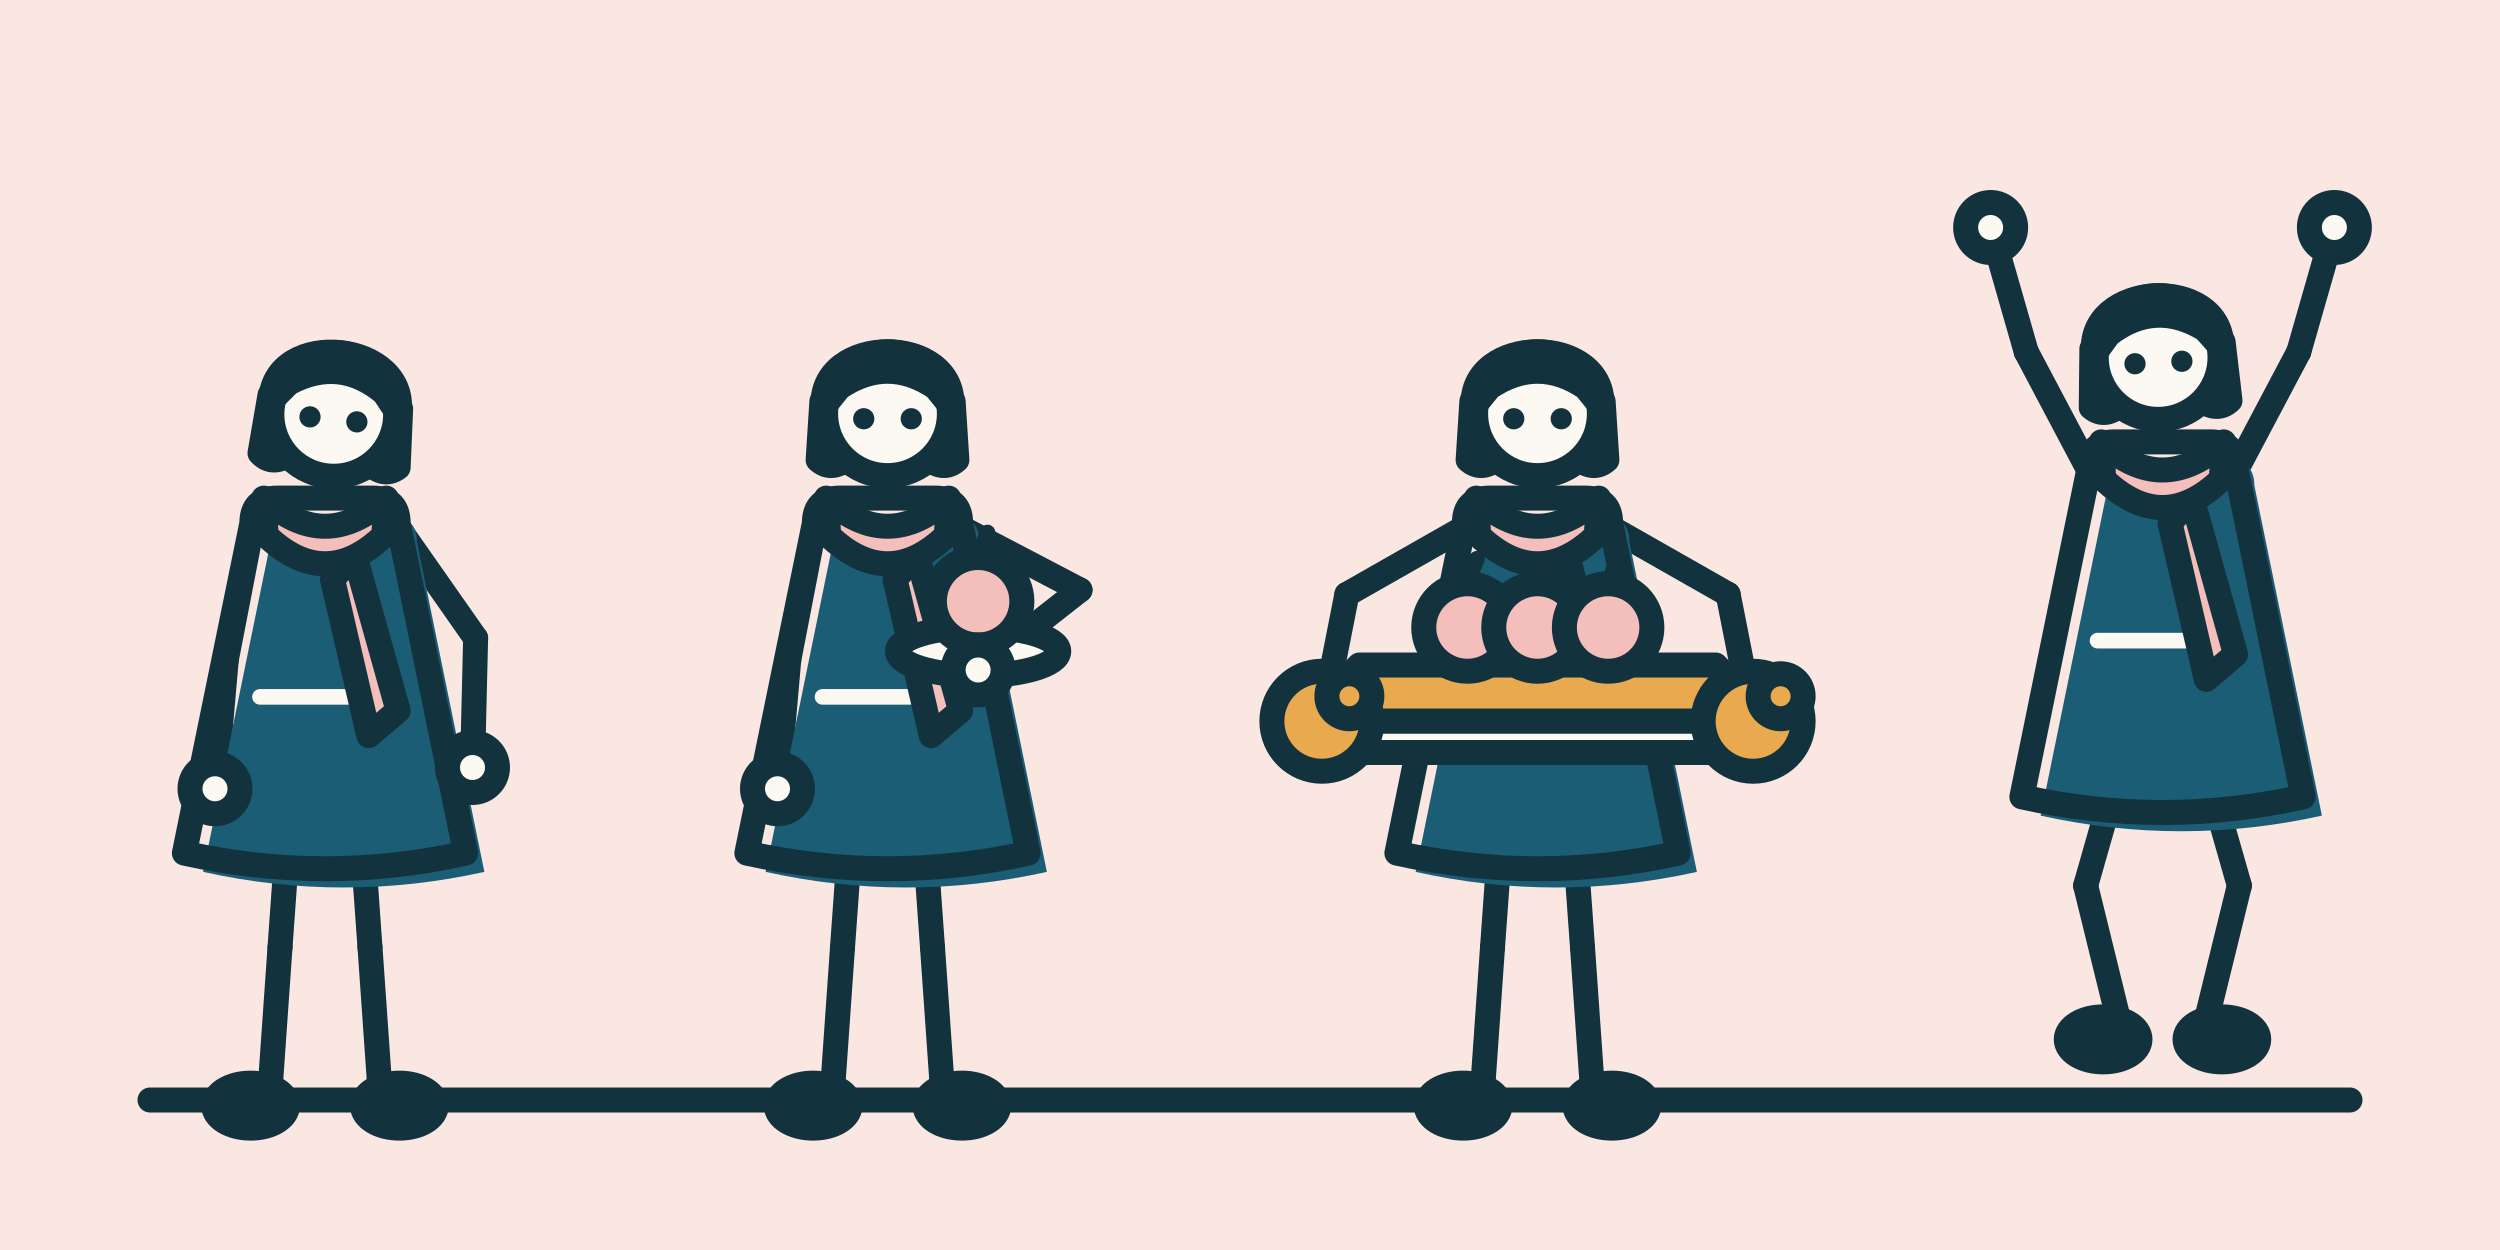
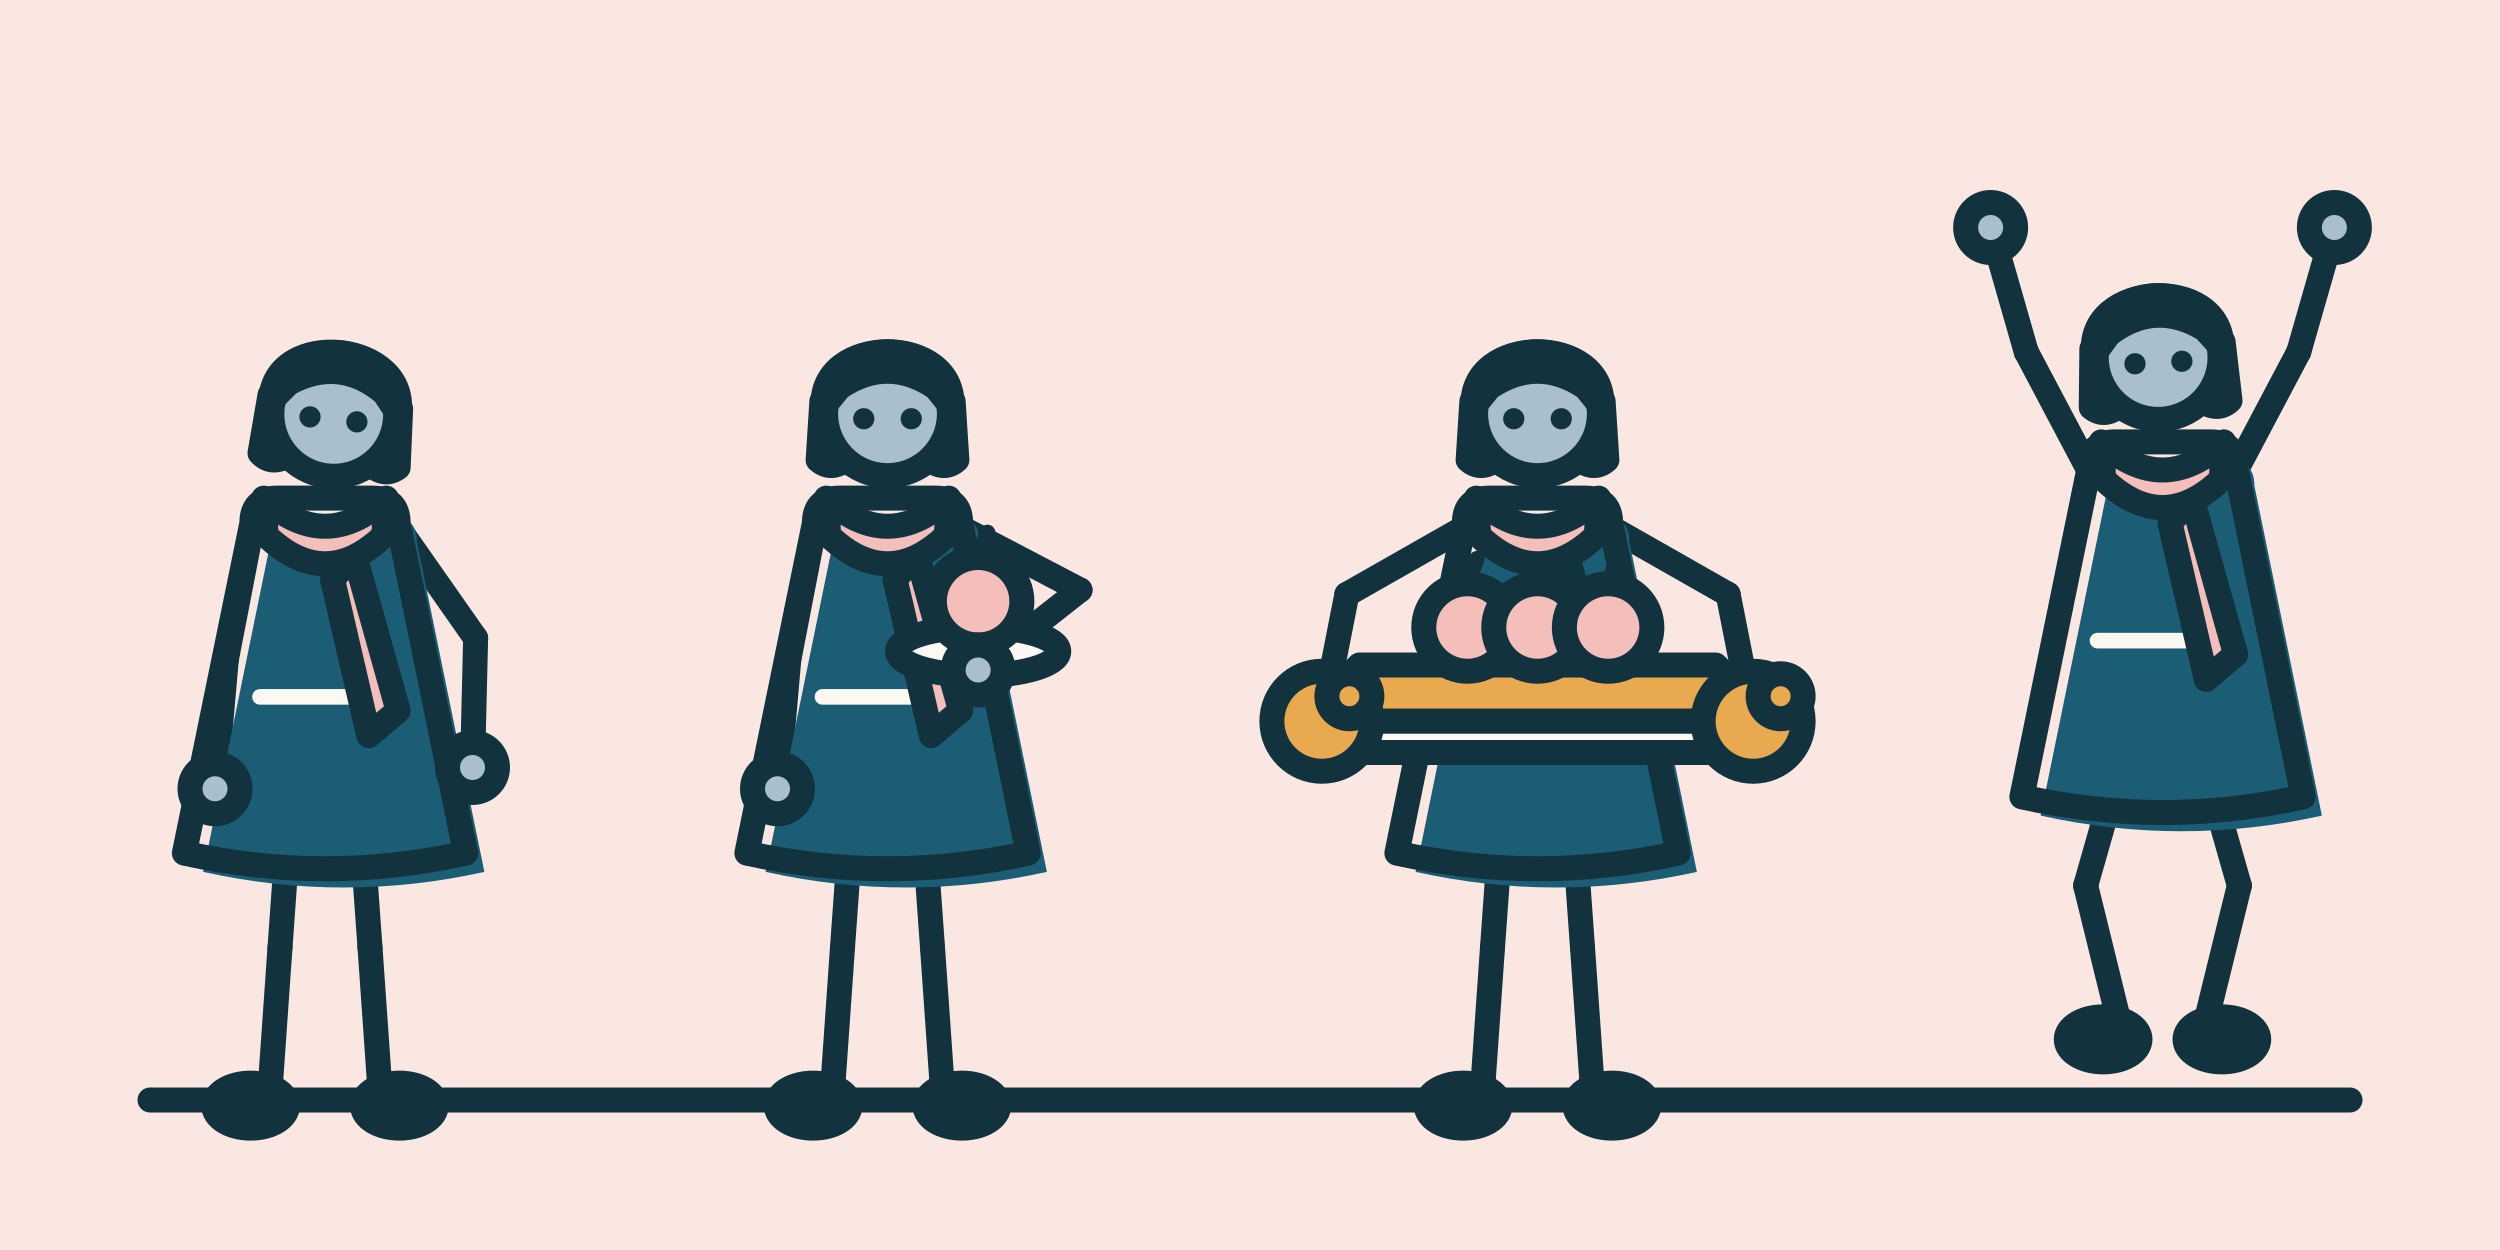
<svg xmlns="http://www.w3.org/2000/svg" width="1200" height="600" viewBox="0 0 400 200">
  <rect width="400" height="200" fill="#FAE7E2" />
  <g stroke="#12323D" stroke-linecap="round" stroke-linejoin="round">
    <path d="M24 176H376" fill="none" stroke-width="4" />
    <path d="M43.2 63.2L41.6 72.5Q43.6 74.7 46.6 72.5L46.7 63.6ZM64.1 65.4L63.7 74.8Q61.3 76.6 58.8 73.8L60.5 65Z" fill="#12323D" stroke-width="4" />
    <path d="M46.6 126.5L44.8 151.6" fill="none" stroke-width="4" />
    <path d="M44.8 151.6L43.1 175.9" fill="none" stroke-width="4" />
    <ellipse cx="40.1" cy="176.9" rx="5.9" ry="3.6" fill="#12323D" stroke-width="4" />
    <path d="M57.4 126.5L59.2 151.6" fill="none" stroke-width="4" />
    <path d="M59.2 151.6L60.9 175.9" fill="none" stroke-width="4" />
    <ellipse cx="63.9" cy="176.9" rx="5.9" ry="3.6" fill="#12323D" stroke-width="4" />
    <path d="M40.3 84.4L36.2 105.6" fill="none" stroke-width="4" />
    <path d="M36.2 105.6L34.4 126.2" fill="none" stroke-width="4" />
    <path d="M63.7 84.4L76.1 102.1" fill="none" stroke-width="4" />
    <path d="M76.1 102.1L75.6 122.8" fill="none" stroke-width="4" />
    <path d="M43.3 86.7Q43.3 82.7 47.3 82.7L62.7 82.7Q66.7 82.7 66.7 86.7L77.5 139.5Q55 144.5 32.5 139.5Z" fill="#1A5D74" stroke="none" />
    <path d="M40.3 83.7Q40.3 79.7 44.3 79.7L59.7 79.7Q63.7 79.7 63.7 83.7L74.5 136.5Q52 141.5 29.5 136.5Z" fill="none" stroke-width="4" />
    <path d="M41.6 111.5L62.4 111.5" fill="none" stroke="#FCF8F2" stroke-width="2.5" />
    <path d="M56.7 88.7L63.7 113.7L59 117.7L53.2 92.7Z" fill="#F4BEBB" stroke-width="4" />
    <path d="M42.2 79.7Q52 88.7 61.8 79.7L61.4 85.7Q52 94.7 42.6 85.7Z" fill="#F4BEBB" stroke-width="4" />
-     <circle cx="34.4" cy="126.2" r="4" fill="#FCF8F2" stroke-width="4" />
-     <circle cx="75.6" cy="122.8" r="4" fill="#FCF8F2" stroke-width="4" />
-     <circle cx="53.4" cy="66.3" r="9.9" fill="#FCF8F2" stroke-width="4" />
+     <circle cx="34.4" cy="126.2" r="4" fill="#A9BFCB" stroke-width="4" />
+     <circle cx="75.6" cy="122.8" r="4" fill="#A9BFCB" stroke-width="4" />
+     <circle cx="53.4" cy="66.3" r="9.9" fill="#A9BFCB" stroke-width="4" />
    <path d="M43.3 64.2C43.7 52.3 65.8 54.6 63.8 66.4L61.5 62.9Q54.4 56.9 46.2 61.3Z" fill="#12323D" stroke-width="4" />
    <circle cx="49.6" cy="66.7" r="1.7" fill="#12323D" stroke="none" />
    <circle cx="57.1" cy="67.5" r="1.7" fill="#12323D" stroke="none" />
    <path d="M131.5 64.2L130.9 73.6Q133.1 75.6 135.9 73.1L135.1 64.2ZM152.5 64.2L153.1 73.6Q150.9 75.6 148.1 73.1L148.9 64.2Z" fill="#12323D" stroke-width="4" />
    <path d="M136.6 126.5L134.8 151.6" fill="none" stroke-width="4" />
    <path d="M134.8 151.6L133.1 175.9" fill="none" stroke-width="4" />
    <ellipse cx="130.1" cy="176.9" rx="5.9" ry="3.6" fill="#12323D" stroke-width="4" />
    <path d="M147.4 126.5L149.2 151.6" fill="none" stroke-width="4" />
    <path d="M149.2 151.6L150.9 175.9" fill="none" stroke-width="4" />
    <ellipse cx="153.9" cy="176.9" rx="5.9" ry="3.6" fill="#12323D" stroke-width="4" />
    <path d="M130.3 84.4L126.2 105.6" fill="none" stroke-width="4" />
    <path d="M126.2 105.6L124.4 126.2" fill="none" stroke-width="4" />
    <path d="M153.7 84.4L172.8 94.4" fill="none" stroke-width="4" />
    <path d="M172.8 94.4L156.5 107.2" fill="none" stroke-width="4" />
    <path d="M133.3 86.7Q133.3 82.7 137.3 82.7L152.7 82.7Q156.7 82.7 156.7 86.7L167.5 139.5Q145 144.5 122.5 139.5Z" fill="#1A5D74" stroke="none" />
    <path d="M130.3 83.7Q130.3 79.7 134.3 79.7L149.7 79.7Q153.7 79.7 153.7 83.7L164.5 136.5Q142 141.5 119.5 136.5Z" fill="none" stroke-width="4" />
    <path d="M131.6 111.5L152.4 111.5" fill="none" stroke="#FCF8F2" stroke-width="2.5" />
    <path d="M146.7 88.7L153.7 113.7L149 117.7L143.2 92.7Z" fill="#F4BEBB" stroke-width="4" />
    <path d="M132.2 79.7Q142 88.7 151.8 79.7L151.4 85.7Q142 94.7 132.6 85.7Z" fill="#F4BEBB" stroke-width="4" />
    <ellipse cx="156.5" cy="104.2" rx="12.9" ry="3.9" fill="#FCF8F2" stroke-width="4" />
    <circle cx="156.5" cy="96.2" r="7" fill="#F4BEBB" stroke-width="4" />
    <path d="M156.5 89.2L158 85.2" fill="none" stroke-width="2.5" />
-     <circle cx="124.4" cy="126.2" r="4" fill="#FCF8F2" stroke-width="4" />
-     <circle cx="156.5" cy="107.2" r="4" fill="#FCF8F2" stroke-width="4" />
-     <circle cx="142" cy="66.2" r="9.9" fill="#FCF8F2" stroke-width="4" />
+     <circle cx="124.4" cy="126.2" r="4" fill="#A9BFCB" stroke-width="4" />
+     <circle cx="156.5" cy="107.2" r="4" fill="#A9BFCB" stroke-width="4" />
+     <circle cx="142" cy="66.2" r="9.9" fill="#A9BFCB" stroke-width="4" />
    <path d="M131.7 65.2C130.9 53.3 153.1 53.3 152.3 65.2L149.7 62Q142 56.8 134.3 62Z" fill="#12323D" stroke-width="4" />
    <circle cx="138.2" cy="67" r="1.7" fill="#12323D" stroke="none" />
    <circle cx="145.8" cy="67" r="1.7" fill="#12323D" stroke="none" />
    <path d="M235.5 64.2L234.9 73.6Q237.1 75.6 239.9 73.1L239.1 64.2ZM256.5 64.2L257.1 73.6Q254.9 75.6 252.1 73.1L252.9 64.2Z" fill="#12323D" stroke-width="4" />
    <path d="M240.6 126.5L238.8 151.6" fill="none" stroke-width="4" />
    <path d="M238.8 151.6L237.1 175.9" fill="none" stroke-width="4" />
    <ellipse cx="234.1" cy="176.9" rx="5.9" ry="3.6" fill="#12323D" stroke-width="4" />
    <path d="M251.4 126.5L253.2 151.6" fill="none" stroke-width="4" />
    <path d="M253.2 151.6L254.9 175.9" fill="none" stroke-width="4" />
    <ellipse cx="257.9" cy="176.9" rx="5.9" ry="3.6" fill="#12323D" stroke-width="4" />
    <path d="M234.3 84.4L215.5 95.1" fill="none" stroke-width="4" />
    <path d="M215.5 95.1L211.5 115.4" fill="none" stroke-width="4" />
    <path d="M257.7 84.4L276.5 95.1" fill="none" stroke-width="4" />
    <path d="M276.5 95.1L280.5 115.4" fill="none" stroke-width="4" />
    <path d="M237.3 86.7Q237.3 82.7 241.3 82.7L256.7 82.7Q260.7 82.7 260.7 86.7L271.5 139.5Q249 144.5 226.5 139.5Z" fill="#1A5D74" stroke="none" />
    <path d="M234.3 83.7Q234.3 79.7 238.3 79.7L253.7 79.7Q257.7 79.7 257.7 83.7L268.5 136.5Q246 141.5 223.5 136.5Z" fill="none" stroke-width="4" />
    <path d="M235.6 111.5L256.4 111.5" fill="none" stroke="#FCF8F2" stroke-width="2.5" />
    <path d="M250.7 88.7L257.7 113.7L253 117.7L247.2 92.7Z" fill="#F4BEBB" stroke-width="4" />
    <path d="M236.2 79.7Q246 88.7 255.8 79.7L255.4 85.7Q246 94.7 236.6 85.7Z" fill="#F4BEBB" stroke-width="4" />
    <path d="M217.5 106.4H274.5L283.5 115.4H208.5Z" fill="#E8A94F" stroke-width="4" />
    <path d="M208.5 115.4H283.5V120.4H208.5Z" fill="#FCF8F2" stroke-width="4" />
    <circle cx="234.8" cy="100.4" r="7" fill="#F4BEBB" stroke-width="4" />
    <path d="M234.8 93.4L236.3 89.4" fill="none" stroke-width="2.5" />
    <circle cx="246" cy="100.4" r="7" fill="#F4BEBB" stroke-width="4" />
    <path d="M246 93.4L247.5 89.4" fill="none" stroke-width="2.5" />
    <circle cx="257.3" cy="100.4" r="7" fill="#F4BEBB" stroke-width="4" />
    <path d="M257.3 93.4L258.8 89.4" fill="none" stroke-width="2.5" />
    <circle cx="211.5" cy="115.4" r="8" fill="#E8A94F" stroke-width="4" />
    <circle cx="215.9" cy="111.4" r="3.6" fill="#E8A94F" stroke-width="4" />
    <circle cx="280.5" cy="115.4" r="8" fill="#E8A94F" stroke-width="4" />
    <circle cx="284.9" cy="111.4" r="3.6" fill="#E8A94F" stroke-width="4" />
-     <circle cx="246" cy="66.2" r="9.9" fill="#FCF8F2" stroke-width="4" />
+     <circle cx="246" cy="66.2" r="9.9" fill="#A9BFCB" stroke-width="4" />
    <path d="M235.7 65.2C234.9 53.3 257.1 53.3 256.3 65.2L253.7 62Q246 56.8 238.3 62Z" fill="#12323D" stroke-width="4" />
    <circle cx="242.2" cy="67" r="1.7" fill="#12323D" stroke="none" />
    <circle cx="249.8" cy="67" r="1.7" fill="#12323D" stroke="none" />
    <path d="M334.7 55.8L334.6 65.2Q336.9 67.1 339.5 64.5L338.3 55.6ZM355.7 54.7L356.8 64.1Q354.7 66.1 351.8 63.8L352.1 54.9Z" fill="#12323D" stroke-width="4" />
    <path d="M340.6 117.5L333.7 141.7" fill="none" stroke-width="4" />
    <path d="M333.7 141.7L339.5 165.3" fill="none" stroke-width="4" />
    <ellipse cx="336.5" cy="166.3" rx="5.9" ry="3.6" fill="#12323D" stroke-width="4" />
    <path d="M351.4 117.5L358.3 141.7" fill="none" stroke-width="4" />
    <path d="M358.3 141.7L352.5 165.3" fill="none" stroke-width="4" />
    <ellipse cx="355.5" cy="166.3" rx="5.9" ry="3.6" fill="#12323D" stroke-width="4" />
    <path d="M334.3 75.4L324.2 56.3" fill="none" stroke-width="4" />
    <path d="M324.2 56.3L318.5 36.4" fill="none" stroke-width="4" />
    <path d="M357.7 75.4L367.8 56.3" fill="none" stroke-width="4" />
    <path d="M367.8 56.3L373.5 36.4" fill="none" stroke-width="4" />
    <path d="M337.3 77.7Q337.3 73.7 341.3 73.7L356.7 73.7Q360.7 73.7 360.7 77.7L371.5 130.5Q349 135.5 326.5 130.5Z" fill="#1A5D74" stroke="none" />
    <path d="M334.3 74.7Q334.3 70.7 338.3 70.7L353.7 70.7Q357.7 70.7 357.7 74.7L368.5 127.5Q346 132.5 323.5 127.5Z" fill="none" stroke-width="4" />
    <path d="M335.6 102.5L356.4 102.5" fill="none" stroke="#FCF8F2" stroke-width="2.5" />
    <path d="M350.7 79.7L357.7 104.7L353 108.7L347.2 83.7Z" fill="#F4BEBB" stroke-width="4" />
    <path d="M336.2 70.7Q346 79.7 355.8 70.7L355.4 76.7Q346 85.7 336.6 76.7Z" fill="#F4BEBB" stroke-width="4" />
-     <circle cx="318.5" cy="36.4" r="4" fill="#FCF8F2" stroke-width="4" />
-     <circle cx="373.5" cy="36.4" r="4" fill="#FCF8F2" stroke-width="4" />
-     <circle cx="345.3" cy="57.2" r="9.9" fill="#FCF8F2" stroke-width="4" />
+     <circle cx="318.5" cy="36.4" r="4" fill="#A9BFCB" stroke-width="4" />
+     <circle cx="373.5" cy="36.4" r="4" fill="#A9BFCB" stroke-width="4" />
+     <circle cx="345.3" cy="57.2" r="9.9" fill="#A9BFCB" stroke-width="4" />
    <path d="M335 56.8C333.5 44.9 355.7 43.8 355.5 55.7L352.8 52.7Q344.8 47.8 337.4 53.5Z" fill="#12323D" stroke-width="4" />
    <circle cx="341.6" cy="58.2" r="1.7" fill="#12323D" stroke="none" />
    <circle cx="349.1" cy="57.8" r="1.7" fill="#12323D" stroke="none" />
  </g>
</svg>
